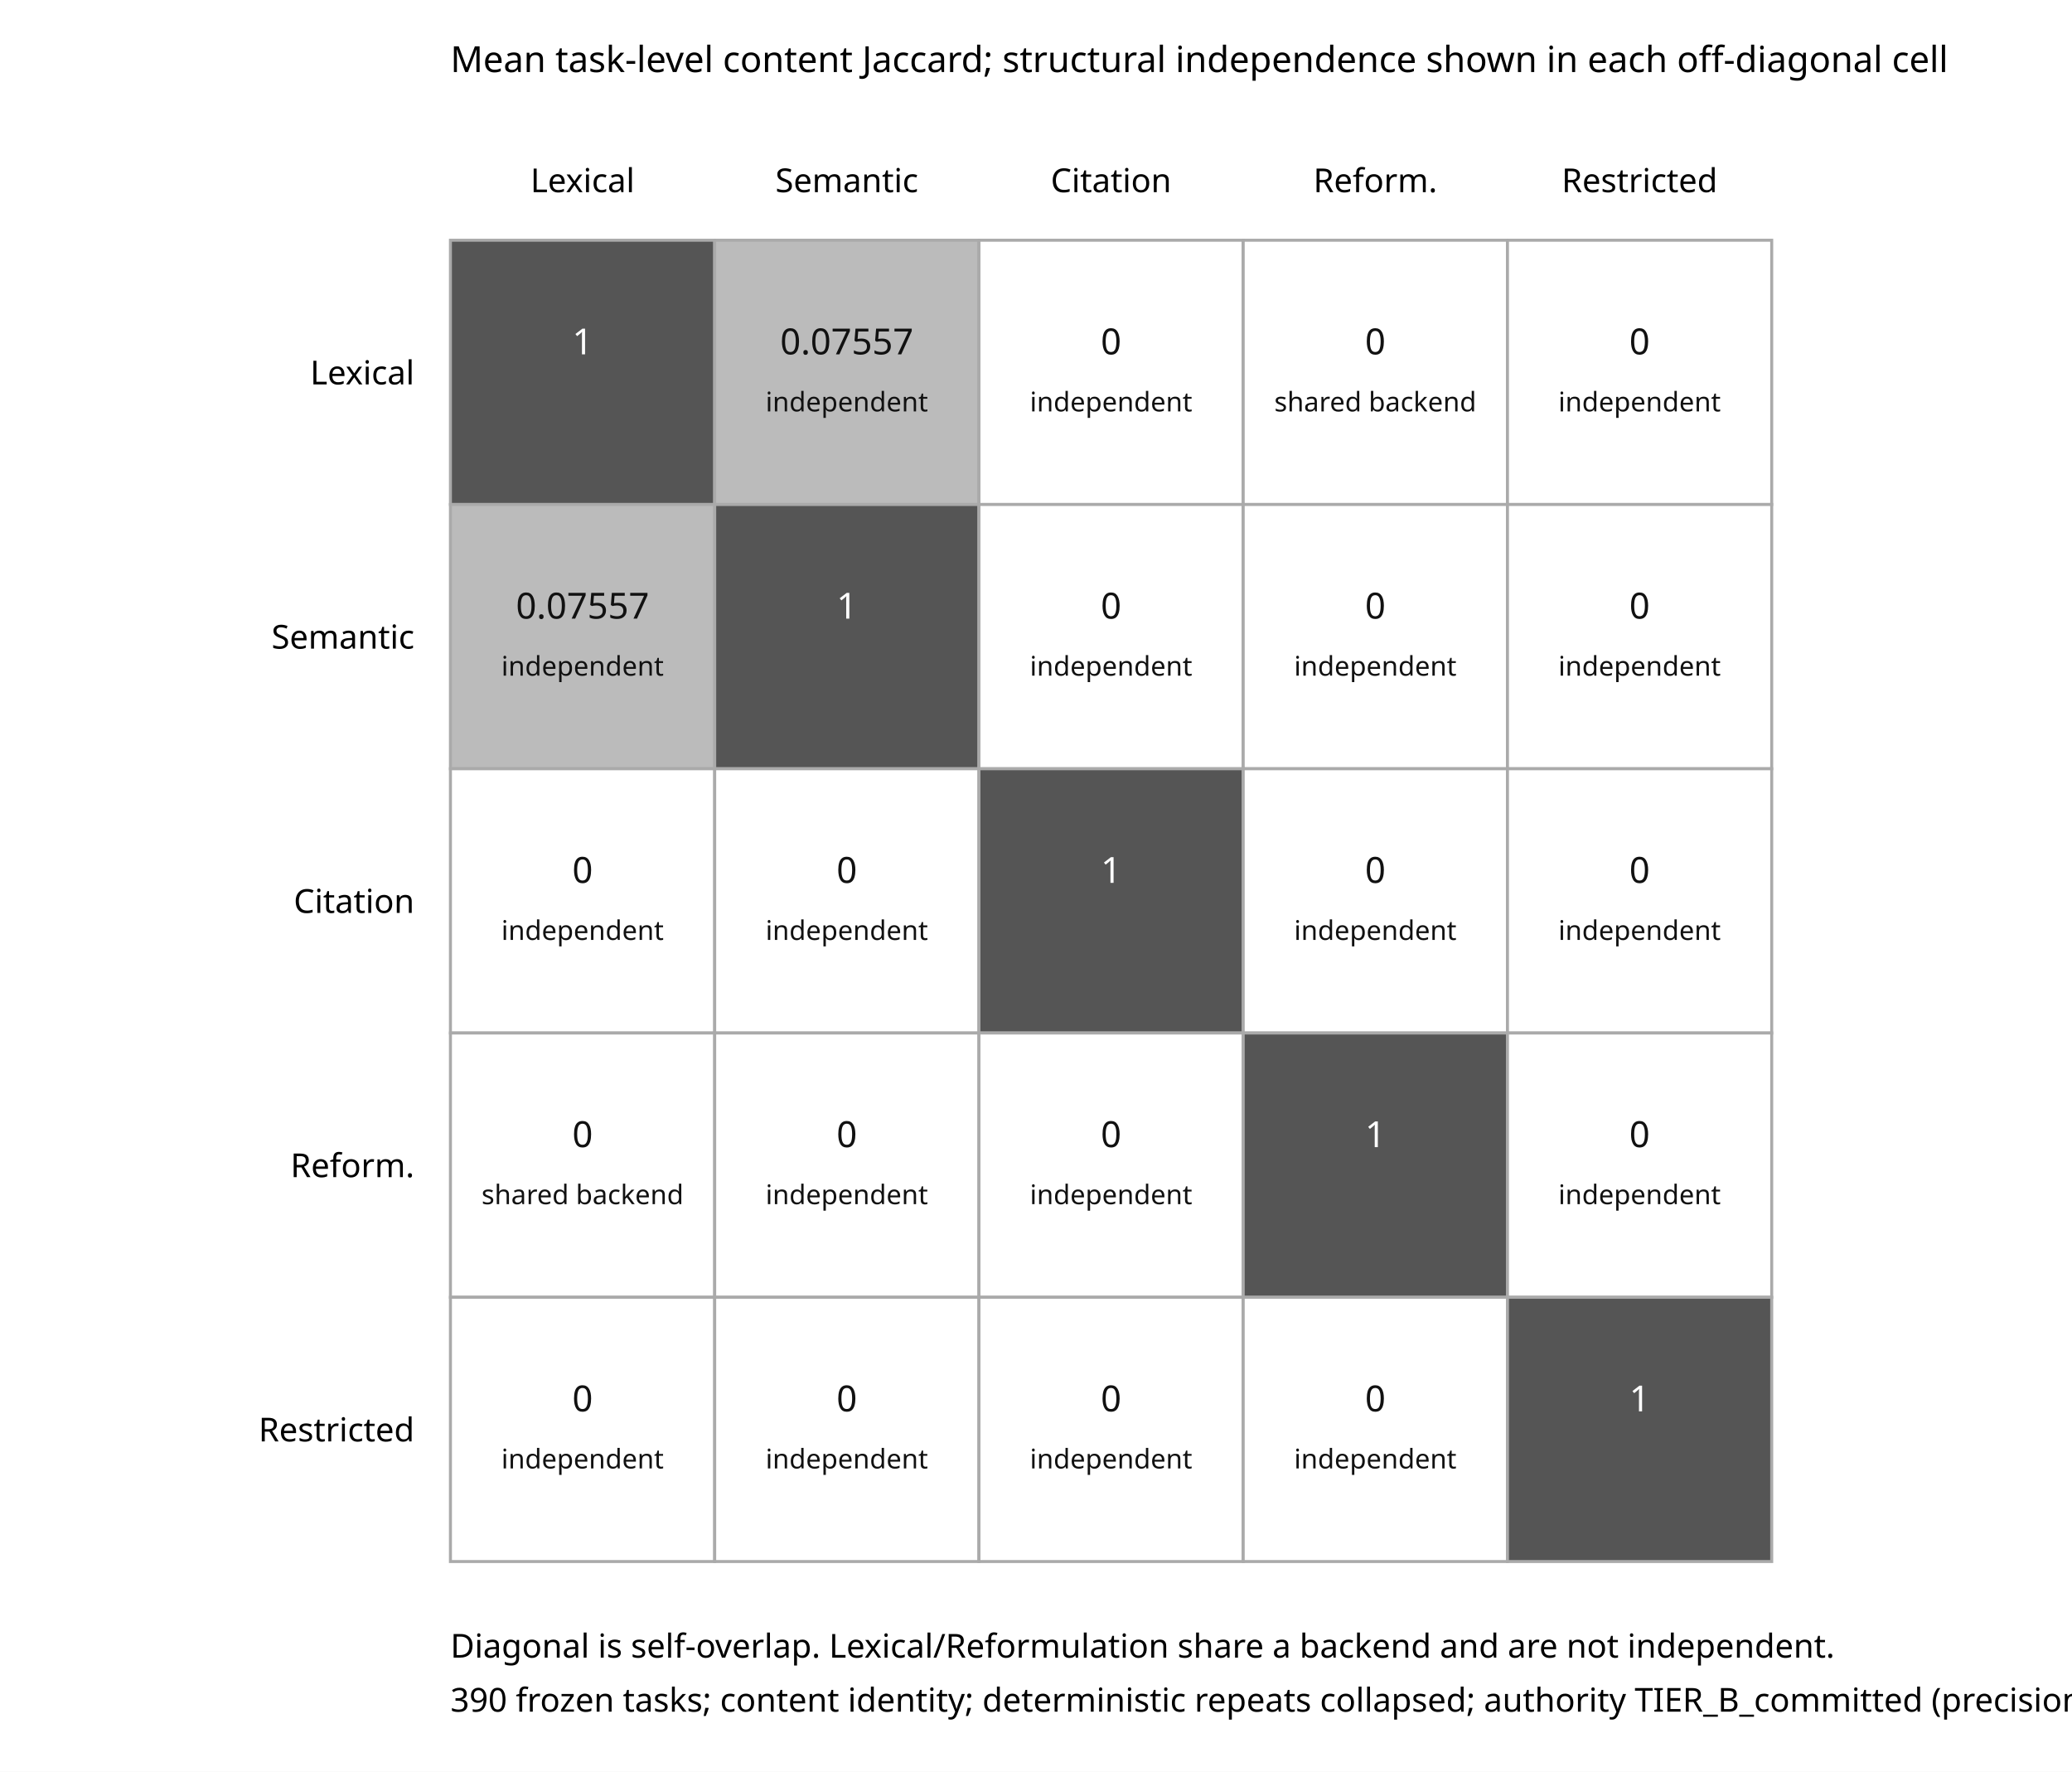
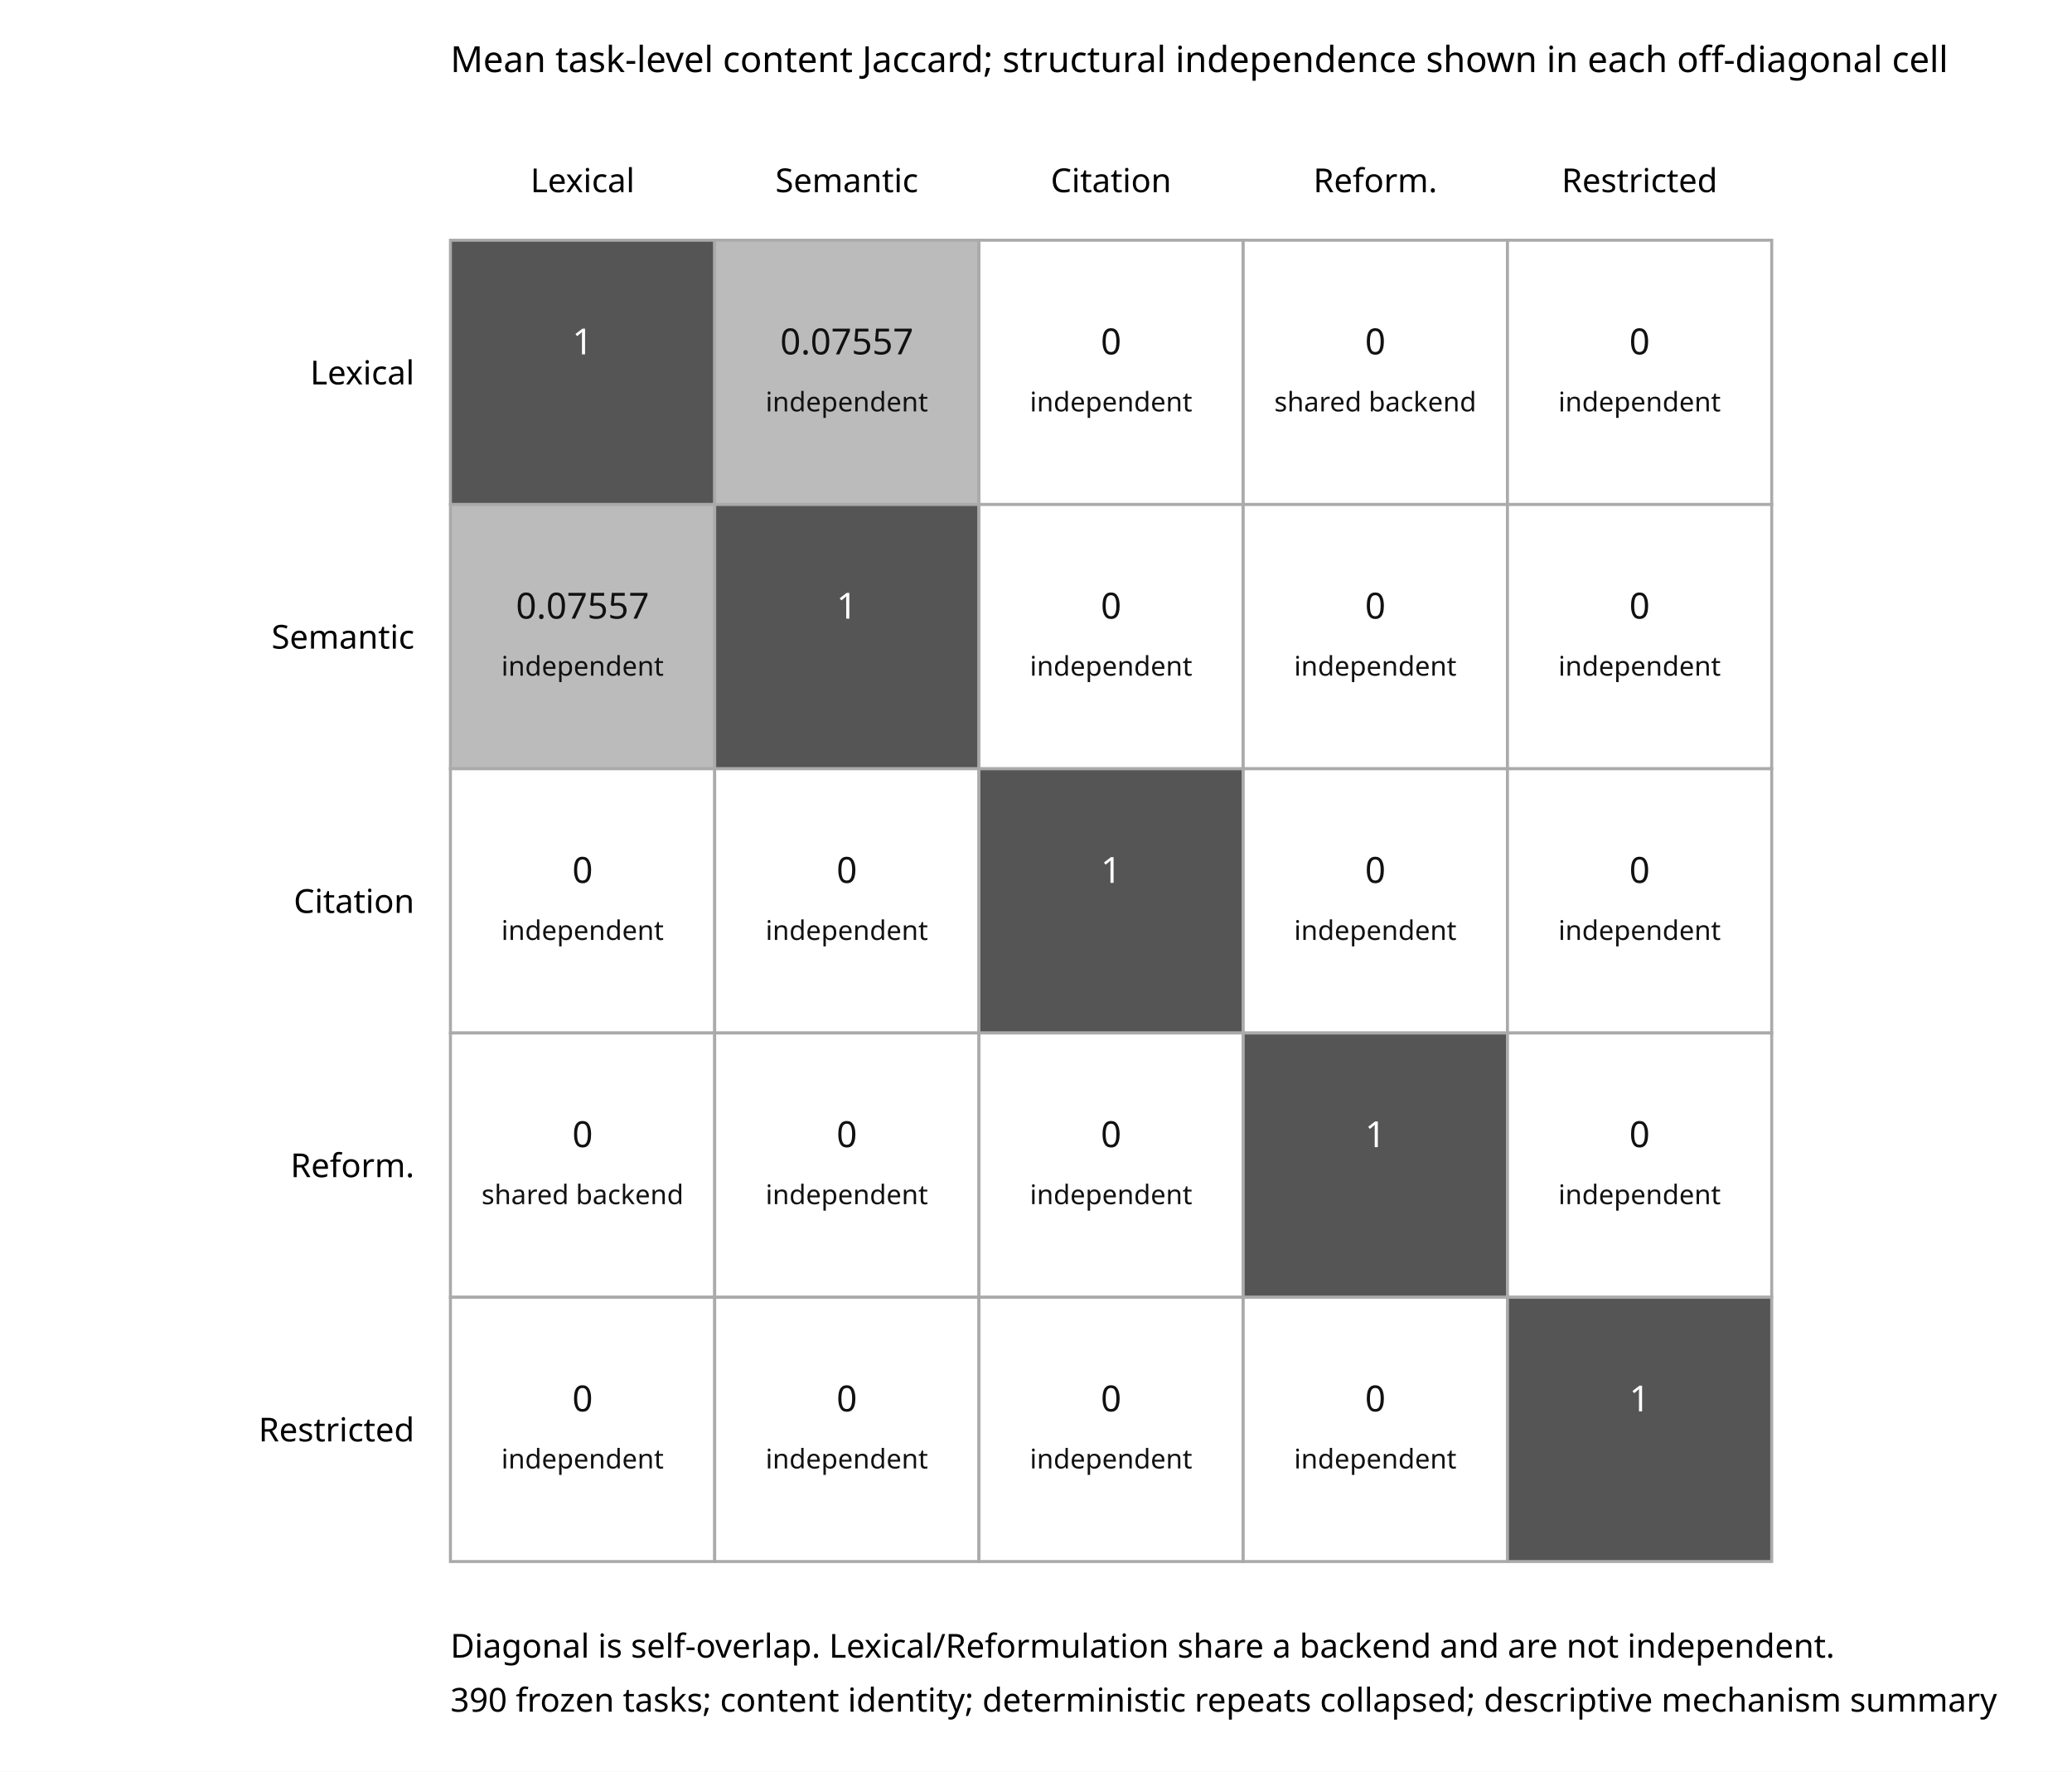
<svg xmlns="http://www.w3.org/2000/svg" width="690" height="590" viewBox="0 0 690 590">
  <rect width="100%" height="100%" fill="white" />
  <text x="150" y="24" font-family="sans-serif" font-size="12">Mean task-level content Jaccard; structural independence shown in each off-diagonal cell</text>
  <text x="194.00" y="64" text-anchor="middle" font-family="sans-serif" font-size="11">Lexical</text>
  <text x="282.00" y="64" text-anchor="middle" font-family="sans-serif" font-size="11">Semantic</text>
  <text x="370.00" y="64" text-anchor="middle" font-family="sans-serif" font-size="11">Citation</text>
  <text x="458.00" y="64" text-anchor="middle" font-family="sans-serif" font-size="11">Reform.</text>
  <text x="546.00" y="64" text-anchor="middle" font-family="sans-serif" font-size="11">Restricted</text>
  <text x="138" y="128.00" text-anchor="end" font-family="sans-serif" font-size="11">Lexical</text>
  <rect x="150" y="80" width="88" height="88" fill="#555" stroke="#aaa" />
  <text x="194.00" y="118.00" text-anchor="middle" fill="#fff" font-family="sans-serif" font-size="12">1</text>
  <rect x="238" y="80" width="88" height="88" fill="#bbb" stroke="#aaa" />
  <text x="282.00" y="118.00" text-anchor="middle" fill="#111" font-family="sans-serif" font-size="12">0.07557</text>
  <text x="282.00" y="137.00" text-anchor="middle" fill="#111" font-family="sans-serif" font-size="9">independent</text>
  <rect x="326" y="80" width="88" height="88" fill="#fff" stroke="#aaa" />
  <text x="370.00" y="118.00" text-anchor="middle" fill="#111" font-family="sans-serif" font-size="12">0</text>
  <text x="370.00" y="137.00" text-anchor="middle" fill="#111" font-family="sans-serif" font-size="9">independent</text>
  <rect x="414" y="80" width="88" height="88" fill="#fff" stroke="#aaa" />
  <text x="458.00" y="118.00" text-anchor="middle" fill="#111" font-family="sans-serif" font-size="12">0</text>
  <text x="458.00" y="137.00" text-anchor="middle" fill="#111" font-family="sans-serif" font-size="9">shared backend</text>
  <rect x="502" y="80" width="88" height="88" fill="#fff" stroke="#aaa" />
  <text x="546.00" y="118.00" text-anchor="middle" fill="#111" font-family="sans-serif" font-size="12">0</text>
  <text x="546.00" y="137.00" text-anchor="middle" fill="#111" font-family="sans-serif" font-size="9">independent</text>
  <text x="138" y="216.00" text-anchor="end" font-family="sans-serif" font-size="11">Semantic</text>
  <rect x="150" y="168" width="88" height="88" fill="#bbb" stroke="#aaa" />
  <text x="194.00" y="206.00" text-anchor="middle" fill="#111" font-family="sans-serif" font-size="12">0.07557</text>
  <text x="194.00" y="225.00" text-anchor="middle" fill="#111" font-family="sans-serif" font-size="9">independent</text>
  <rect x="238" y="168" width="88" height="88" fill="#555" stroke="#aaa" />
  <text x="282.00" y="206.00" text-anchor="middle" fill="#fff" font-family="sans-serif" font-size="12">1</text>
  <rect x="326" y="168" width="88" height="88" fill="#fff" stroke="#aaa" />
  <text x="370.00" y="206.00" text-anchor="middle" fill="#111" font-family="sans-serif" font-size="12">0</text>
  <text x="370.00" y="225.00" text-anchor="middle" fill="#111" font-family="sans-serif" font-size="9">independent</text>
  <rect x="414" y="168" width="88" height="88" fill="#fff" stroke="#aaa" />
  <text x="458.00" y="206.00" text-anchor="middle" fill="#111" font-family="sans-serif" font-size="12">0</text>
  <text x="458.00" y="225.00" text-anchor="middle" fill="#111" font-family="sans-serif" font-size="9">independent</text>
  <rect x="502" y="168" width="88" height="88" fill="#fff" stroke="#aaa" />
  <text x="546.00" y="206.00" text-anchor="middle" fill="#111" font-family="sans-serif" font-size="12">0</text>
  <text x="546.00" y="225.00" text-anchor="middle" fill="#111" font-family="sans-serif" font-size="9">independent</text>
  <text x="138" y="304.00" text-anchor="end" font-family="sans-serif" font-size="11">Citation</text>
  <rect x="150" y="256" width="88" height="88" fill="#fff" stroke="#aaa" />
  <text x="194.00" y="294.00" text-anchor="middle" fill="#111" font-family="sans-serif" font-size="12">0</text>
  <text x="194.00" y="313.00" text-anchor="middle" fill="#111" font-family="sans-serif" font-size="9">independent</text>
  <rect x="238" y="256" width="88" height="88" fill="#fff" stroke="#aaa" />
  <text x="282.00" y="294.00" text-anchor="middle" fill="#111" font-family="sans-serif" font-size="12">0</text>
  <text x="282.00" y="313.00" text-anchor="middle" fill="#111" font-family="sans-serif" font-size="9">independent</text>
  <rect x="326" y="256" width="88" height="88" fill="#555" stroke="#aaa" />
  <text x="370.00" y="294.00" text-anchor="middle" fill="#fff" font-family="sans-serif" font-size="12">1</text>
  <rect x="414" y="256" width="88" height="88" fill="#fff" stroke="#aaa" />
  <text x="458.00" y="294.00" text-anchor="middle" fill="#111" font-family="sans-serif" font-size="12">0</text>
  <text x="458.00" y="313.00" text-anchor="middle" fill="#111" font-family="sans-serif" font-size="9">independent</text>
  <rect x="502" y="256" width="88" height="88" fill="#fff" stroke="#aaa" />
  <text x="546.00" y="294.00" text-anchor="middle" fill="#111" font-family="sans-serif" font-size="12">0</text>
  <text x="546.00" y="313.00" text-anchor="middle" fill="#111" font-family="sans-serif" font-size="9">independent</text>
  <text x="138" y="392.00" text-anchor="end" font-family="sans-serif" font-size="11">Reform.</text>
  <rect x="150" y="344" width="88" height="88" fill="#fff" stroke="#aaa" />
  <text x="194.00" y="382.00" text-anchor="middle" fill="#111" font-family="sans-serif" font-size="12">0</text>
  <text x="194.00" y="401.00" text-anchor="middle" fill="#111" font-family="sans-serif" font-size="9">shared backend</text>
  <rect x="238" y="344" width="88" height="88" fill="#fff" stroke="#aaa" />
  <text x="282.00" y="382.00" text-anchor="middle" fill="#111" font-family="sans-serif" font-size="12">0</text>
  <text x="282.00" y="401.00" text-anchor="middle" fill="#111" font-family="sans-serif" font-size="9">independent</text>
  <rect x="326" y="344" width="88" height="88" fill="#fff" stroke="#aaa" />
  <text x="370.00" y="382.00" text-anchor="middle" fill="#111" font-family="sans-serif" font-size="12">0</text>
  <text x="370.00" y="401.00" text-anchor="middle" fill="#111" font-family="sans-serif" font-size="9">independent</text>
  <rect x="414" y="344" width="88" height="88" fill="#555" stroke="#aaa" />
  <text x="458.00" y="382.00" text-anchor="middle" fill="#fff" font-family="sans-serif" font-size="12">1</text>
  <rect x="502" y="344" width="88" height="88" fill="#fff" stroke="#aaa" />
  <text x="546.00" y="382.00" text-anchor="middle" fill="#111" font-family="sans-serif" font-size="12">0</text>
  <text x="546.00" y="401.00" text-anchor="middle" fill="#111" font-family="sans-serif" font-size="9">independent</text>
  <text x="138" y="480.00" text-anchor="end" font-family="sans-serif" font-size="11">Restricted</text>
  <rect x="150" y="432" width="88" height="88" fill="#fff" stroke="#aaa" />
  <text x="194.00" y="470.00" text-anchor="middle" fill="#111" font-family="sans-serif" font-size="12">0</text>
  <text x="194.00" y="489.00" text-anchor="middle" fill="#111" font-family="sans-serif" font-size="9">independent</text>
  <rect x="238" y="432" width="88" height="88" fill="#fff" stroke="#aaa" />
  <text x="282.00" y="470.00" text-anchor="middle" fill="#111" font-family="sans-serif" font-size="12">0</text>
  <text x="282.00" y="489.00" text-anchor="middle" fill="#111" font-family="sans-serif" font-size="9">independent</text>
  <rect x="326" y="432" width="88" height="88" fill="#fff" stroke="#aaa" />
  <text x="370.00" y="470.00" text-anchor="middle" fill="#111" font-family="sans-serif" font-size="12">0</text>
  <text x="370.00" y="489.00" text-anchor="middle" fill="#111" font-family="sans-serif" font-size="9">independent</text>
  <rect x="414" y="432" width="88" height="88" fill="#fff" stroke="#aaa" />
  <text x="458.00" y="470.00" text-anchor="middle" fill="#111" font-family="sans-serif" font-size="12">0</text>
  <text x="458.00" y="489.00" text-anchor="middle" fill="#111" font-family="sans-serif" font-size="9">independent</text>
  <rect x="502" y="432" width="88" height="88" fill="#555" stroke="#aaa" />
  <text x="546.00" y="470.00" text-anchor="middle" fill="#fff" font-family="sans-serif" font-size="12">1</text>
  <text x="150" y="552" font-family="sans-serif" font-size="11">Diagonal is self-overlap. Lexical/Reformulation share a backend and are not independent.</text>
-   <text x="150" y="570" font-family="sans-serif" font-size="11">390 frozen tasks; content identity; deterministic repeats collapsed; authority TIER_B_committed (precision tier only, no primary promotion)</text>
+   <text x="150" y="570" font-family="sans-serif" font-size="11">390 frozen tasks; content identity; deterministic repeats collapsed; descriptive mechanism summary</text>
</svg>
